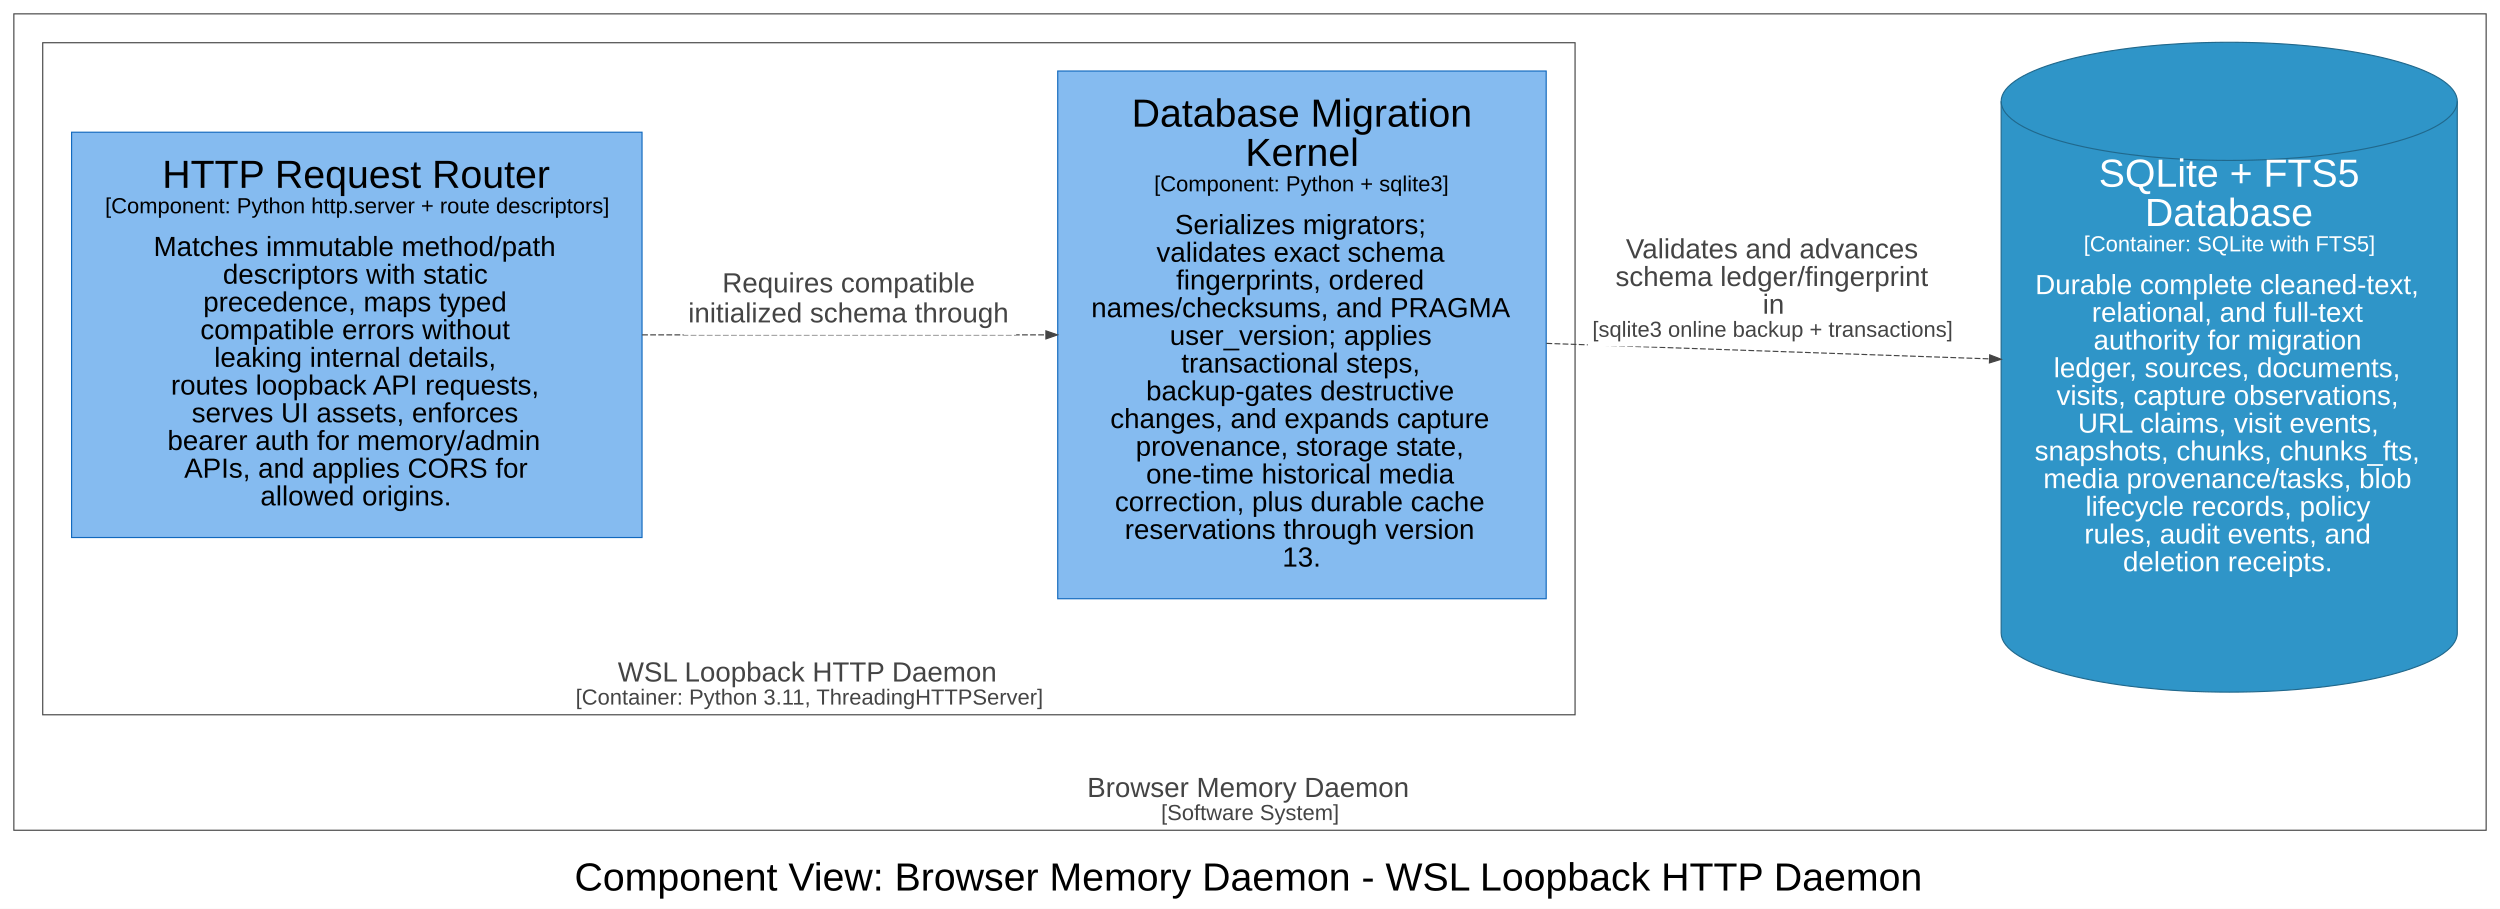
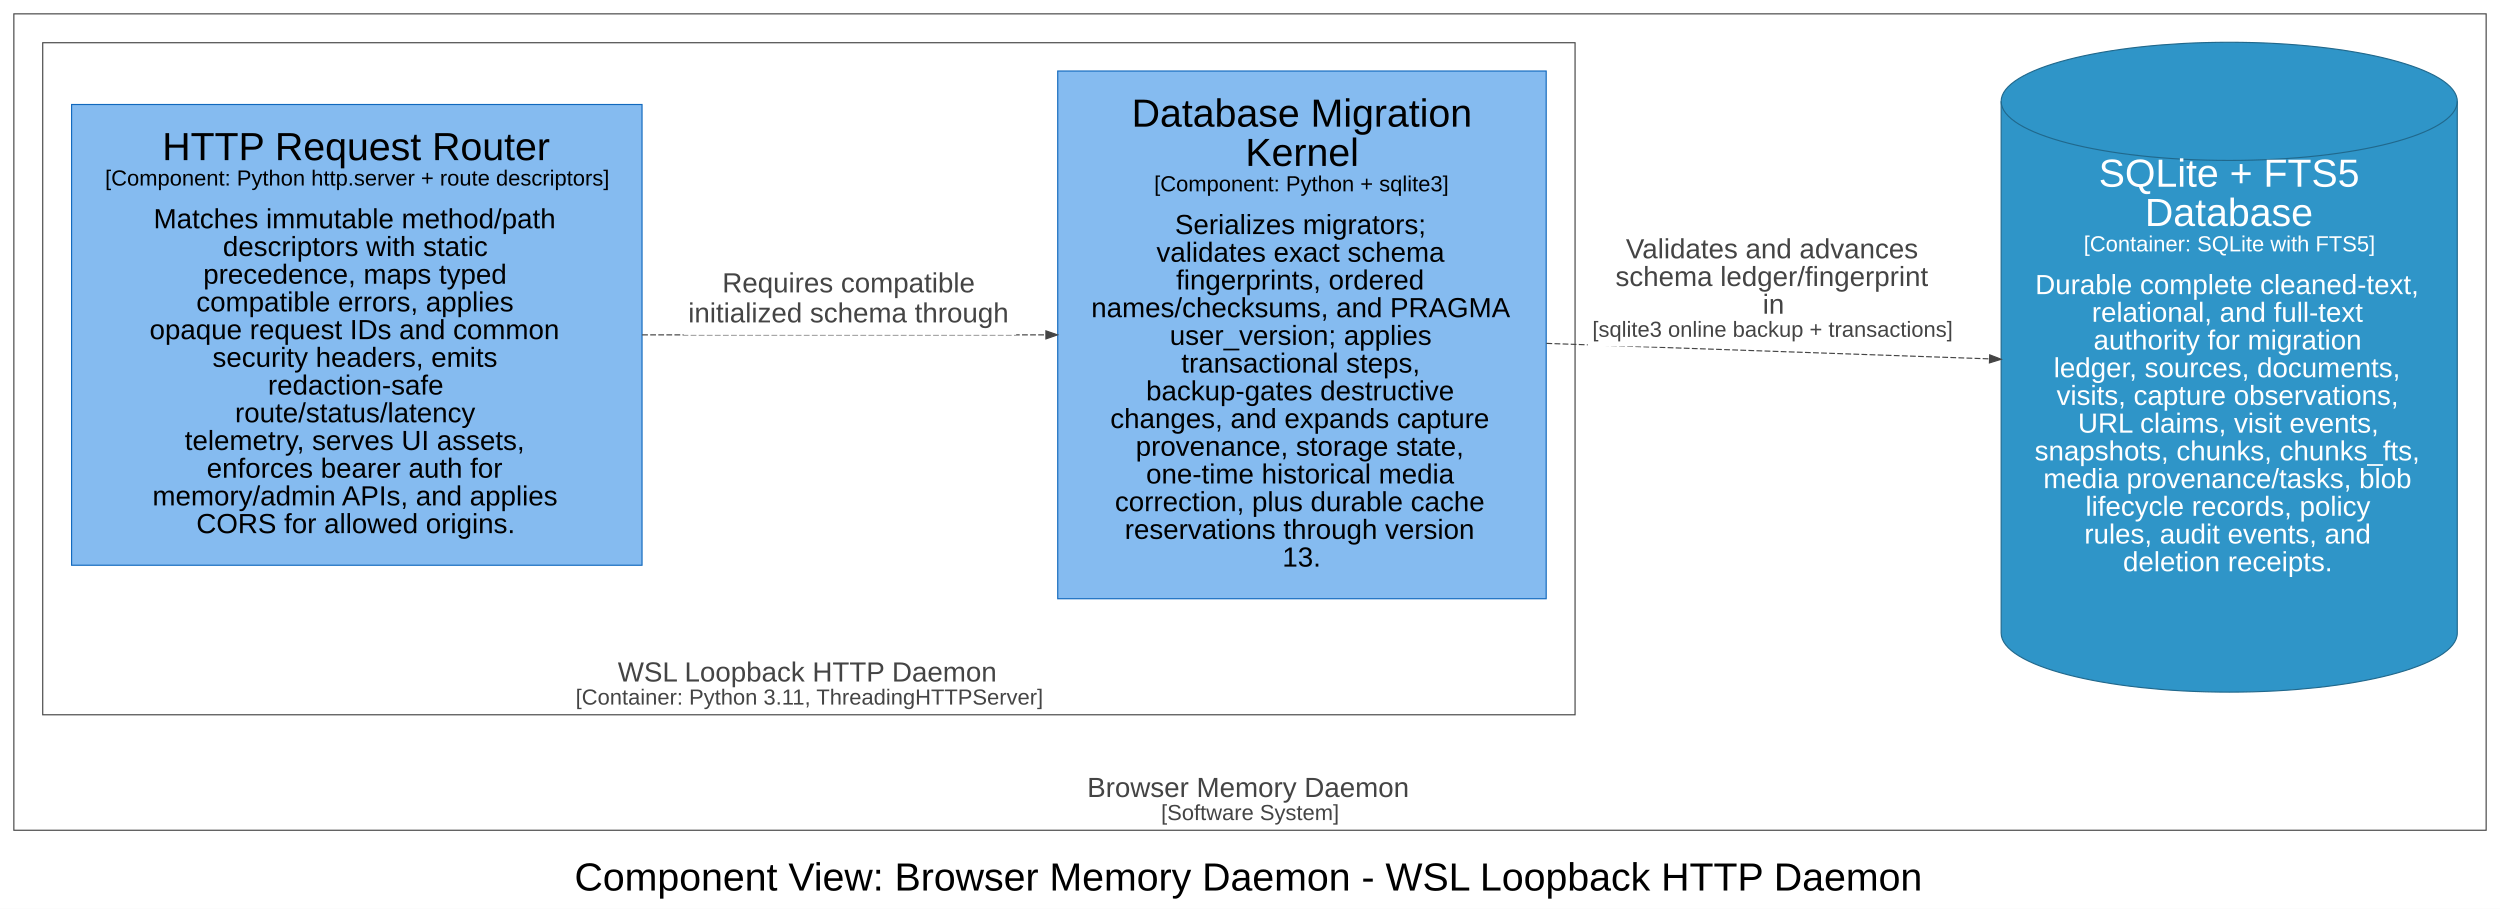
<svg xmlns="http://www.w3.org/2000/svg" width="2165pt" height="787pt" viewBox="0.00 0.00 2165.00 787.00">
  <g id="graph0" class="graph" transform="scale(1 1) rotate(0) translate(4 783)">
    <polygon fill="white" stroke="transparent" points="-4,4 -4,-783 2161,-783 2161,4 -4,4" />
    <text text-anchor="start" x="493.5" y="-11.8" font-family="Arial" font-size="34.00">Component View: Browser Memory Daemon - WSL Loopback HTTP Daemon</text>
    <g id="clust1" class="cluster">
      <polygon fill="none" stroke="#444444" points="8,-64 8,-771 2149,-771 2149,-64 8,-64" />
      <text text-anchor="start" x="937.5" y="-92.8" font-family="Arial" font-size="24.00" fill="#444444">Browser Memory Daemon</text>
      <text text-anchor="start" x="1001.5" y="-72.8" font-family="Arial" font-size="19.00" fill="#444444">[Software System]</text>
    </g>
    <g id="clust2" class="cluster">
      <polygon fill="none" stroke="#444444" points="33,-164 33,-746 1360,-746 1360,-164 33,-164" />
      <text text-anchor="start" x="531" y="-192.8" font-family="Arial" font-size="24.00" fill="#444444">WSL Loopback HTTP Daemon</text>
      <text text-anchor="start" x="494.5" y="-172.8" font-family="Arial" font-size="19.00" fill="#444444">[Container: Python 3.11, ThreadingHTTPServer]</text>
    </g>
    <g id="23" class="node">
-       <polygon fill="#85bbf0" stroke="#1168bd" points="552,-668.5 58,-668.5 58,-317.5 552,-317.5 552,-668.5" />
-       <text text-anchor="start" x="136.5" y="-620.3" font-family="Arial" font-size="34.00" fill="#000000">HTTP Request Router</text>
-       <text text-anchor="start" x="87" y="-598.3" font-family="Arial" font-size="19.00" fill="#000000">[Component: Python http.server + route descriptors]</text>
-       <text text-anchor="start" x="129" y="-561.3" font-family="Arial" font-size="24.00" fill="#000000">Matches immutable method/path</text>
-       <text text-anchor="start" x="189" y="-537.3" font-family="Arial" font-size="24.00" fill="#000000">descriptors with static</text>
-       <text text-anchor="start" x="172" y="-513.3" font-family="Arial" font-size="24.00" fill="#000000">precedence, maps typed</text>
-       <text text-anchor="start" x="169.5" y="-489.3" font-family="Arial" font-size="24.00" fill="#000000">compatible errors without</text>
-       <text text-anchor="start" x="181.5" y="-465.3" font-family="Arial" font-size="24.00" fill="#000000">leaking internal details,</text>
-       <text text-anchor="start" x="144" y="-441.3" font-family="Arial" font-size="24.00" fill="#000000">routes loopback API requests,</text>
-       <text text-anchor="start" x="162" y="-417.3" font-family="Arial" font-size="24.00" fill="#000000">serves UI assets, enforces</text>
-       <text text-anchor="start" x="141" y="-393.3" font-family="Arial" font-size="24.00" fill="#000000">bearer auth for memory/admin</text>
-       <text text-anchor="start" x="155.5" y="-369.3" font-family="Arial" font-size="24.00" fill="#000000">APIs, and applies CORS for</text>
-       <text text-anchor="start" x="221.5" y="-345.3" font-family="Arial" font-size="24.00" fill="#000000">allowed origins.</text>
+       <polygon fill="#85bbf0" stroke="#1168bd" points="552,-692.5 58,-692.5 58,-293.5 552,-293.5 552,-692.5" />
+       <text text-anchor="start" x="136.5" y="-644.3" font-family="Arial" font-size="34.00" fill="#000000">HTTP Request Router</text>
+       <text text-anchor="start" x="87" y="-622.3" font-family="Arial" font-size="19.00" fill="#000000">[Component: Python http.server + route descriptors]</text>
+       <text text-anchor="start" x="129" y="-585.3" font-family="Arial" font-size="24.00" fill="#000000">Matches immutable method/path</text>
+       <text text-anchor="start" x="189" y="-561.3" font-family="Arial" font-size="24.00" fill="#000000">descriptors with static</text>
+       <text text-anchor="start" x="172" y="-537.3" font-family="Arial" font-size="24.00" fill="#000000">precedence, maps typed</text>
+       <text text-anchor="start" x="166" y="-513.3" font-family="Arial" font-size="24.00" fill="#000000">compatible errors, applies</text>
+       <text text-anchor="start" x="125.5" y="-489.3" font-family="Arial" font-size="24.00" fill="#000000">opaque request IDs and common</text>
+       <text text-anchor="start" x="180" y="-465.3" font-family="Arial" font-size="24.00" fill="#000000">security headers, emits</text>
+       <text text-anchor="start" x="228" y="-441.3" font-family="Arial" font-size="24.00" fill="#000000">redaction-safe</text>
+       <text text-anchor="start" x="199.5" y="-417.3" font-family="Arial" font-size="24.00" fill="#000000">route/status/latency</text>
+       <text text-anchor="start" x="156" y="-393.3" font-family="Arial" font-size="24.00" fill="#000000">telemetry, serves UI assets,</text>
+       <text text-anchor="start" x="175" y="-369.3" font-family="Arial" font-size="24.00" fill="#000000">enforces bearer auth for</text>
+       <text text-anchor="start" x="128" y="-345.3" font-family="Arial" font-size="24.00" fill="#000000">memory/admin APIs, and applies</text>
+       <text text-anchor="start" x="166" y="-321.3" font-family="Arial" font-size="24.00" fill="#000000">CORS for allowed origins.</text>
    </g>
    <g id="24" class="node">
      <polygon fill="#85bbf0" stroke="#1168bd" points="1335,-721.5 912,-721.5 912,-264.5 1335,-264.5 1335,-721.5" />
      <text text-anchor="start" x="976" y="-673.3" font-family="Arial" font-size="34.00" fill="#000000">Database Migration</text>
      <text text-anchor="start" x="1074.5" y="-639.3" font-family="Arial" font-size="34.00" fill="#000000">Kernel</text>
      <text text-anchor="start" x="995.5" y="-617.3" font-family="Arial" font-size="19.00" fill="#000000">[Component: Python + sqlite3]</text>
      <text text-anchor="start" x="1013.5" y="-580.3" font-family="Arial" font-size="24.00" fill="#000000">Serializes migrators;</text>
      <text text-anchor="start" x="997.5" y="-556.3" font-family="Arial" font-size="24.00" fill="#000000">validates exact schema</text>
      <text text-anchor="start" x="1014.5" y="-532.3" font-family="Arial" font-size="24.00" fill="#000000">fingerprints, ordered</text>
      <text text-anchor="start" x="941" y="-508.3" font-family="Arial" font-size="24.00" fill="#000000">names/checksums, and PRAGMA</text>
      <text text-anchor="start" x="1009" y="-484.3" font-family="Arial" font-size="24.00" fill="#000000">user_version; applies</text>
      <text text-anchor="start" x="1019" y="-460.3" font-family="Arial" font-size="24.00" fill="#000000">transactional steps,</text>
      <text text-anchor="start" x="988.5" y="-436.3" font-family="Arial" font-size="24.00" fill="#000000">backup-gates destructive</text>
      <text text-anchor="start" x="957.5" y="-412.3" font-family="Arial" font-size="24.00" fill="#000000">changes, and expands capture</text>
      <text text-anchor="start" x="979.5" y="-388.3" font-family="Arial" font-size="24.00" fill="#000000">provenance, storage state,</text>
      <text text-anchor="start" x="988.5" y="-364.3" font-family="Arial" font-size="24.00" fill="#000000">one-time historical media</text>
      <text text-anchor="start" x="961.5" y="-340.3" font-family="Arial" font-size="24.00" fill="#000000">correction, plus durable cache</text>
      <text text-anchor="start" x="970" y="-316.3" font-family="Arial" font-size="24.00" fill="#000000">reservations through version</text>
      <text text-anchor="start" x="1106.5" y="-292.3" font-family="Arial" font-size="24.00" fill="#000000">13.</text>
    </g>
    <g id="114" class="edge">
      <path fill="none" stroke="#444444" stroke-dasharray="5,2" d="M552.08,-493C663.3,-493 793.69,-493 901.71,-493" />
      <polygon fill="#444444" stroke="#444444" points="901.76,-496.5 911.76,-493 901.76,-489.5 901.76,-496.5" />
      <polygon fill="white" stroke="transparent" points="588,-493 588,-553 876,-553 876,-493 588,-493" />
      <text text-anchor="start" x="621.5" y="-529.8" font-family="Arial" font-size="24.00" fill="#444444">Requires compatible</text>
      <text text-anchor="start" x="592" y="-503.8" font-family="Arial" font-size="24.00" fill="#444444">initialized schema through</text>
    </g>
    <g id="47" class="node">
      <path fill="#2f95c8" stroke="#20688c" d="M2124,-695.22C2124,-723.44 2035.48,-746.38 1926.5,-746.38 1817.52,-746.38 1729,-723.44 1729,-695.22 1729,-695.22 1729,-234.78 1729,-234.78 1729,-206.56 1817.52,-183.62 1926.5,-183.62 2035.48,-183.62 2124,-206.56 2124,-234.78 2124,-234.78 2124,-695.22 2124,-695.22" />
      <path fill="none" stroke="#20688c" d="M2124,-695.22C2124,-666.99 2035.48,-644.06 1926.5,-644.06 1817.52,-644.06 1729,-666.99 1729,-695.22" />
      <text text-anchor="start" x="1813.5" y="-621.3" font-family="Arial" font-size="34.00" fill="#ffffff">SQLite + FTS5</text>
      <text text-anchor="start" x="1853.5" y="-587.3" font-family="Arial" font-size="34.00" fill="#ffffff">Database</text>
      <text text-anchor="start" x="1800.5" y="-565.3" font-family="Arial" font-size="19.00" fill="#ffffff">[Container: SQLite with FTS5]</text>
      <text text-anchor="start" x="1758.5" y="-528.3" font-family="Arial" font-size="24.00" fill="#ffffff">Durable complete cleaned-text,</text>
      <text text-anchor="start" x="1807.5" y="-504.3" font-family="Arial" font-size="24.00" fill="#ffffff">relational, and full-text</text>
      <text text-anchor="start" x="1809" y="-480.3" font-family="Arial" font-size="24.00" fill="#ffffff">authority for migration</text>
      <text text-anchor="start" x="1774.5" y="-456.3" font-family="Arial" font-size="24.00" fill="#ffffff">ledger, sources, documents,</text>
      <text text-anchor="start" x="1777" y="-432.3" font-family="Arial" font-size="24.00" fill="#ffffff">visits, capture observations,</text>
      <text text-anchor="start" x="1795.5" y="-408.3" font-family="Arial" font-size="24.00" fill="#ffffff">URL claims, visit events,</text>
      <text text-anchor="start" x="1758" y="-384.3" font-family="Arial" font-size="24.00" fill="#ffffff">snapshots, chunks, chunks_fts,</text>
      <text text-anchor="start" x="1765.5" y="-360.3" font-family="Arial" font-size="24.00" fill="#ffffff">media provenance/tasks, blob</text>
      <text text-anchor="start" x="1802" y="-336.3" font-family="Arial" font-size="24.00" fill="#ffffff">lifecycle records, policy</text>
      <text text-anchor="start" x="1801" y="-312.3" font-family="Arial" font-size="24.00" fill="#ffffff">rules, audit events, and</text>
      <text text-anchor="start" x="1834.5" y="-288.3" font-family="Arial" font-size="24.00" fill="#ffffff">deletion receipts.</text>
    </g>
    <g id="163" class="edge">
      <path fill="none" stroke="#444444" stroke-dasharray="5,2" d="M1335.22,-485.63C1453.67,-481.49 1600.93,-476.35 1718.73,-472.23" />
      <polygon fill="#444444" stroke="#444444" points="1719.09,-475.72 1728.96,-471.87 1718.84,-468.72 1719.09,-475.72" />
      <polygon fill="white" stroke="transparent" points="1371,-483 1371,-582 1693,-582 1693,-483 1371,-483" />
      <text text-anchor="start" x="1404" y="-559.3" font-family="Arial" font-size="24.00" fill="#444444">Validates and advances</text>
      <text text-anchor="start" x="1395" y="-535.3" font-family="Arial" font-size="24.00" fill="#444444">schema ledger/fingerprint</text>
      <text text-anchor="start" x="1522.5" y="-511.3" font-family="Arial" font-size="24.00" fill="#444444">in</text>
      <text text-anchor="start" x="1375" y="-491.3" font-family="Arial" font-size="19.00" fill="#444444">[sqlite3 online backup + transactions]</text>
    </g>
  </g>
</svg>
